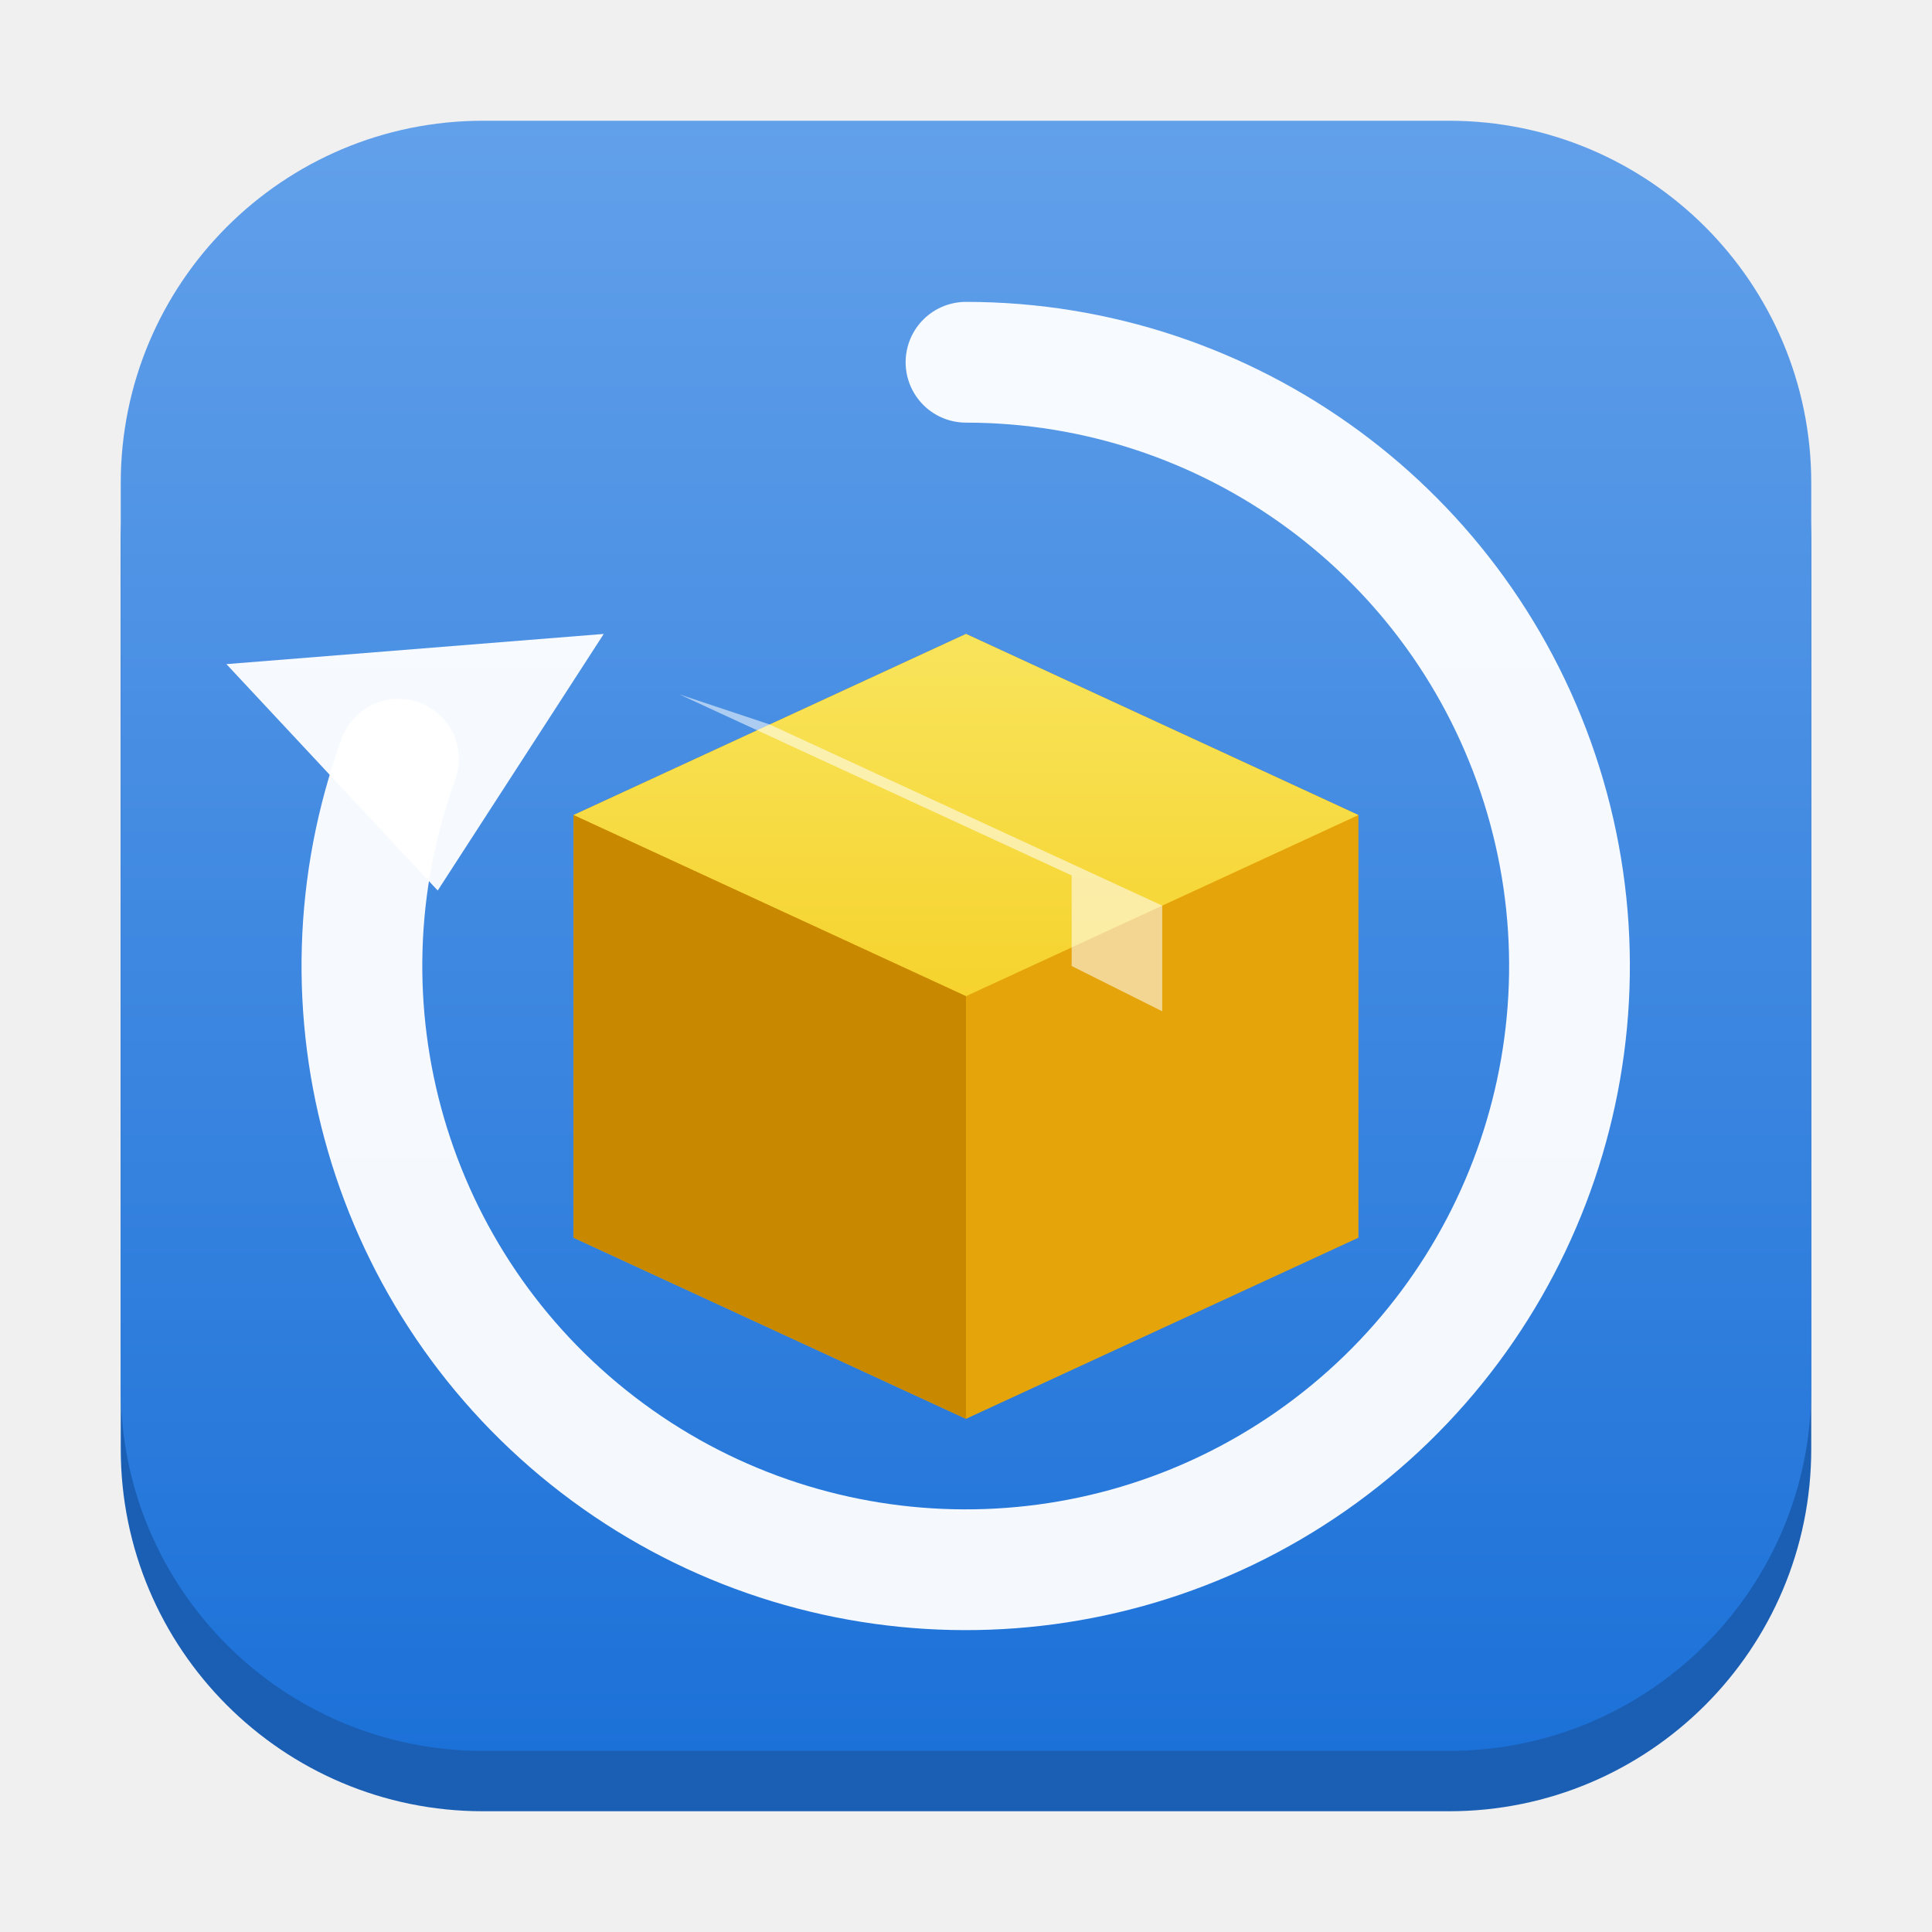
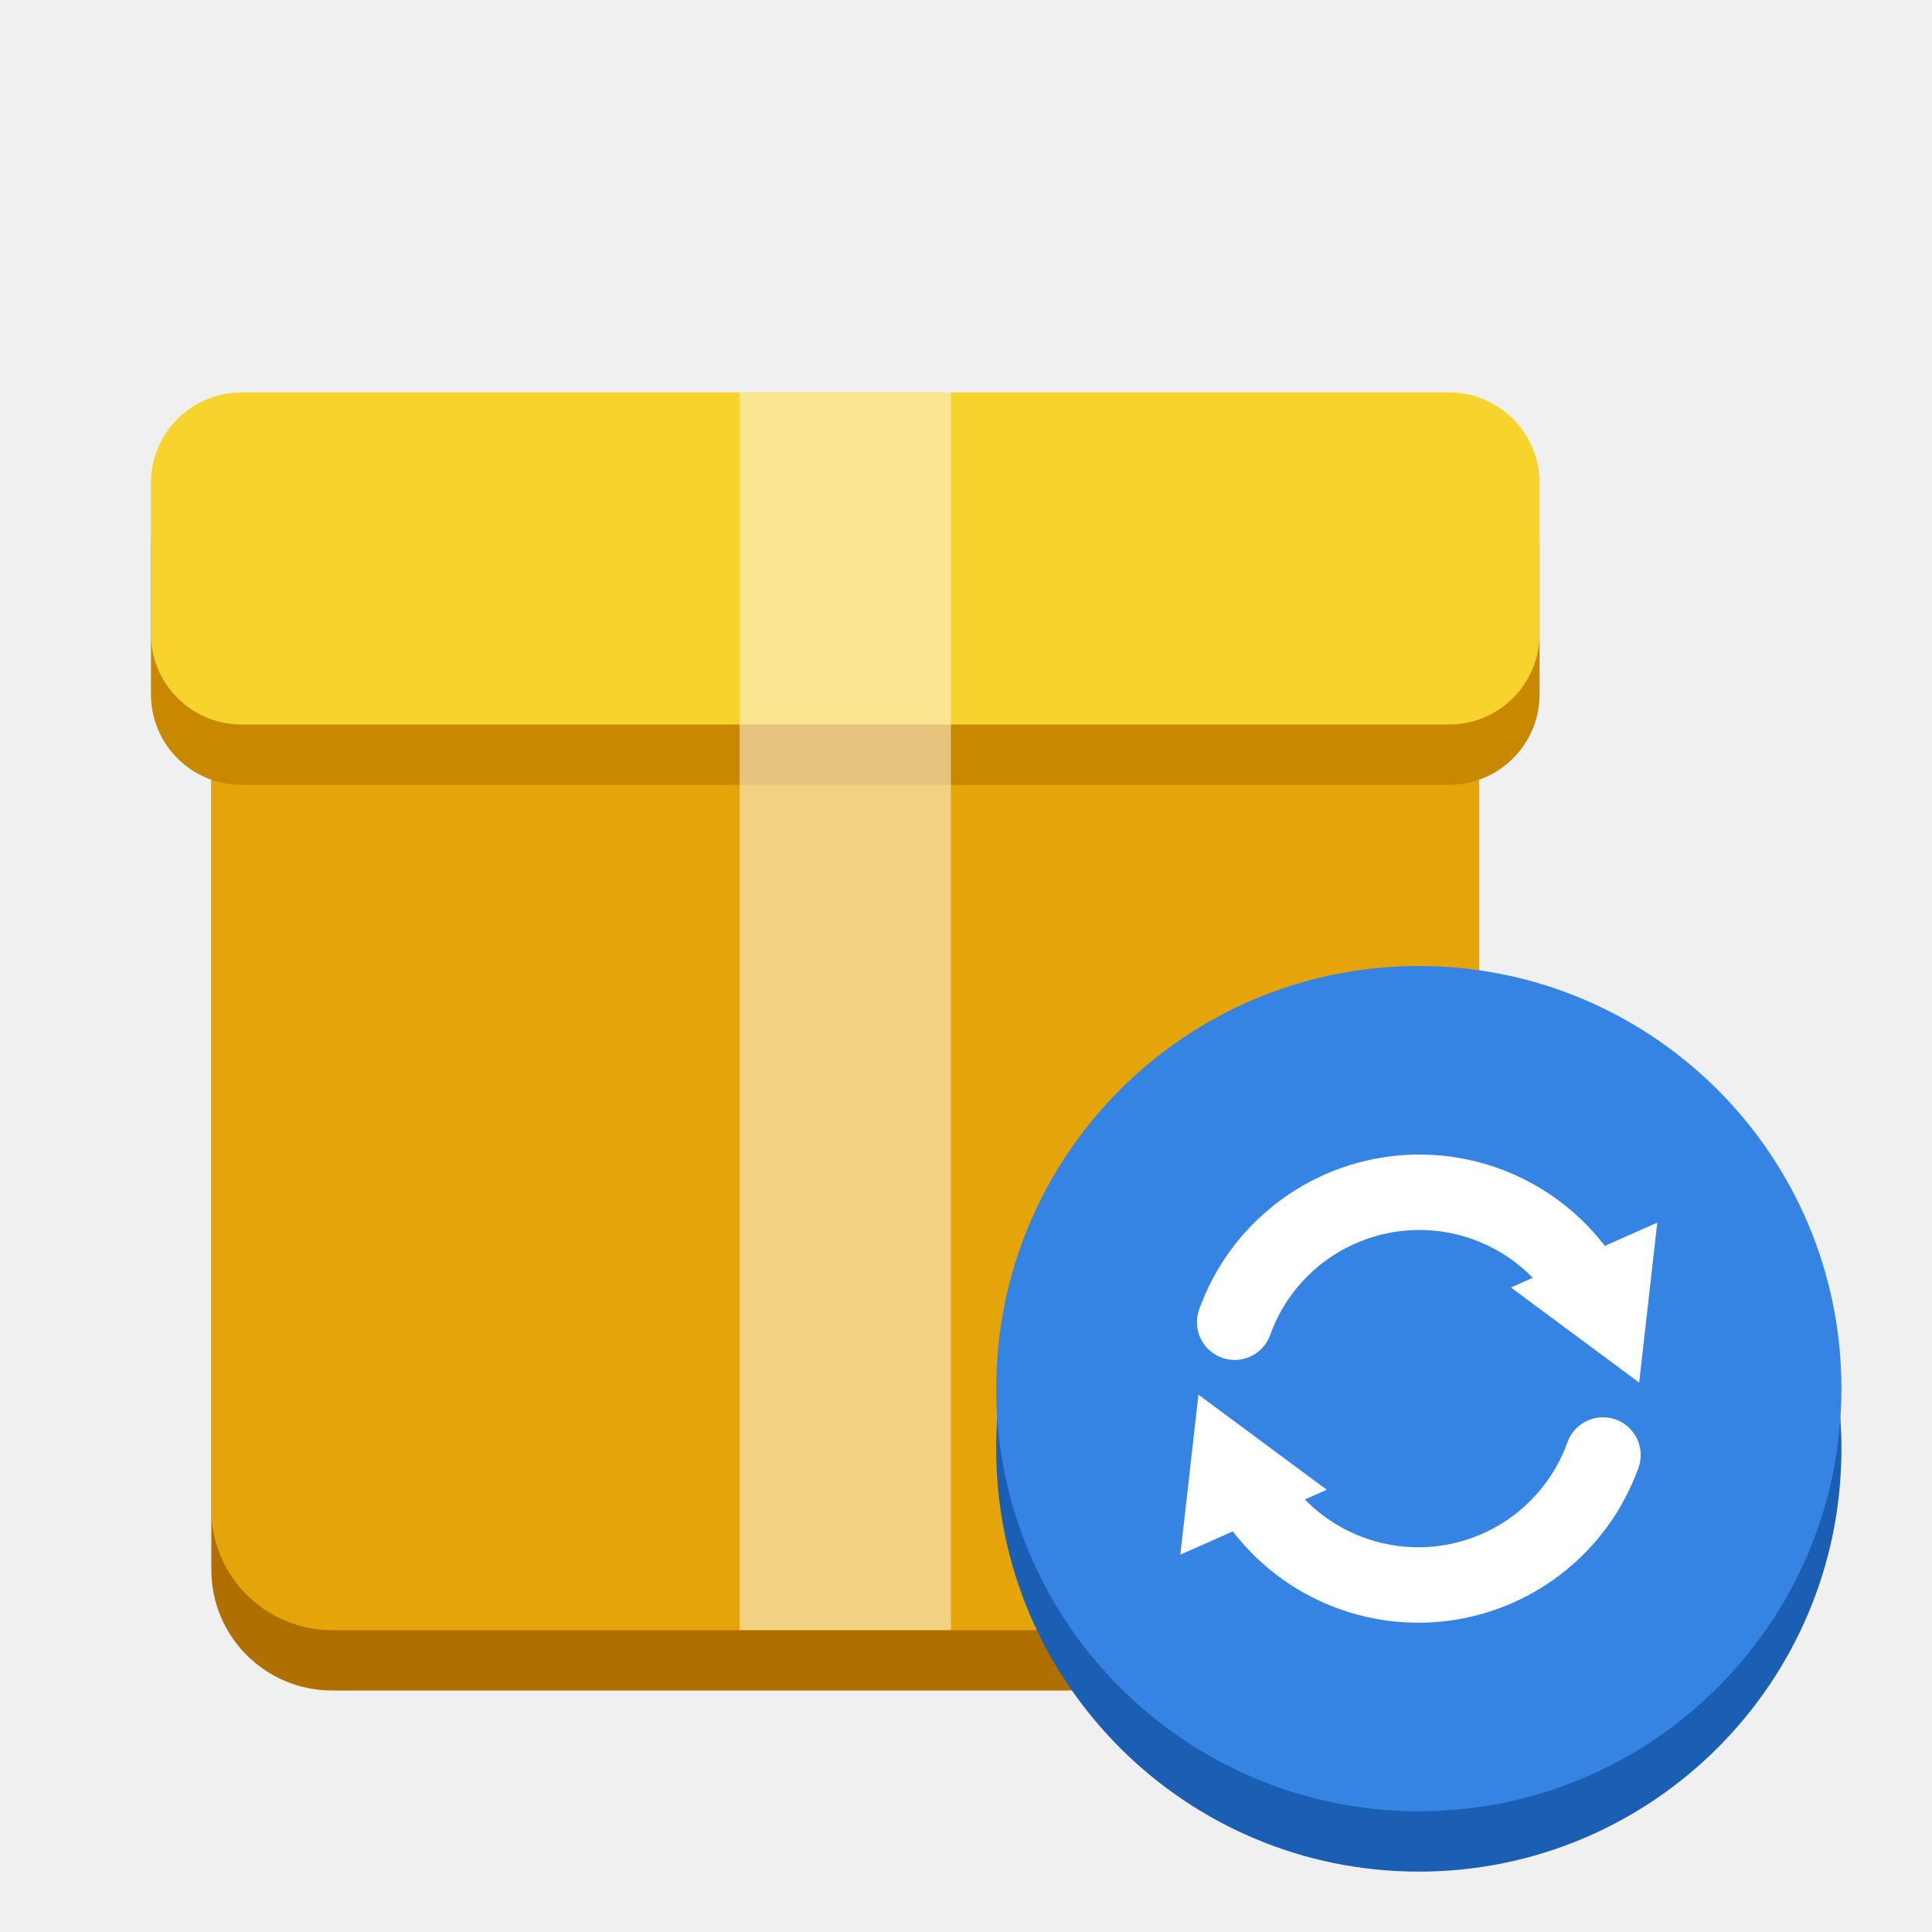
<svg xmlns="http://www.w3.org/2000/svg" width="128" height="128" viewBox="0 0 128 128">
-   <defs>
-     <linearGradient id="base" x1="0" y1="0" x2="0" y2="1">
-       <stop offset="0" stop-color="#62a0ea" />
-       <stop offset="1" stop-color="#1c71d8" />
-     </linearGradient>
-     <linearGradient id="lid" x1="0" y1="0" x2="0" y2="1">
-       <stop offset="0" stop-color="#f8e45c" />
-       <stop offset="1" stop-color="#f6d32d" />
-     </linearGradient>
-   </defs>
-   <rect x="8" y="12" width="112" height="108" rx="24" fill="#1a5fb4" />
-   <rect x="8" y="8" width="112" height="108" rx="24" fill="url(#base)" />
-   <path d="M64 24a40 40 0 1 1-37.6 26.3" fill="none" stroke="#ffffff" stroke-width="8" stroke-linecap="round" opacity="0.95" />
-   <path d="M15 44l14 15 11-17z" fill="#ffffff" opacity="0.95" />
-   <path d="M64 42l26 12v28L64 94 38 82V54z" fill="#e5a50a" />
-   <path d="M64 42l26 12-26 12-26-12z" fill="url(#lid)" />
-   <path d="M64 66v28L38 82V54z" fill="#c88800" />
-   <path d="M51 48l26 12v7l-6-3v-6L45 46z" fill="#ffffff" opacity="0.55" />
+   <rect x="14" y="44" width="84" height="68" rx="8" fill="#b07000" />
+   <rect x="14" y="40" width="84" height="68" rx="8" fill="#e5a50a" />
+   <rect x="10" y="30" width="92" height="22" rx="6" fill="#c88800" />
+   <rect x="10" y="26" width="92" height="22" rx="6" fill="#f6d32d" />
+   <rect x="49" y="26" width="14" height="82" fill="#fdf6e3" opacity="0.55" />
+   <circle cx="94" cy="96" r="28" fill="#1a5fb4" />
+   <circle cx="94" cy="92" r="28" fill="#3584e4" />
+   <g fill="none" stroke="#ffffff" stroke-width="5" stroke-linecap="round" stroke-linejoin="round">
+     <path d="M81.8 87.6A13 13 0 0 1 105.3 85.5" />
+     <path d="M106.2 96.4A13 13 0 0 1 82.7 98.5" />
+   </g>
+   <g fill="#ffffff">
+     <path d="M108.6 91.6l1.2-10.6-9.7 4.3z" />
+     <path d="M79.4 92.4l-1.2 10.6 9.7-4.3z" />
+   </g>
</svg>
